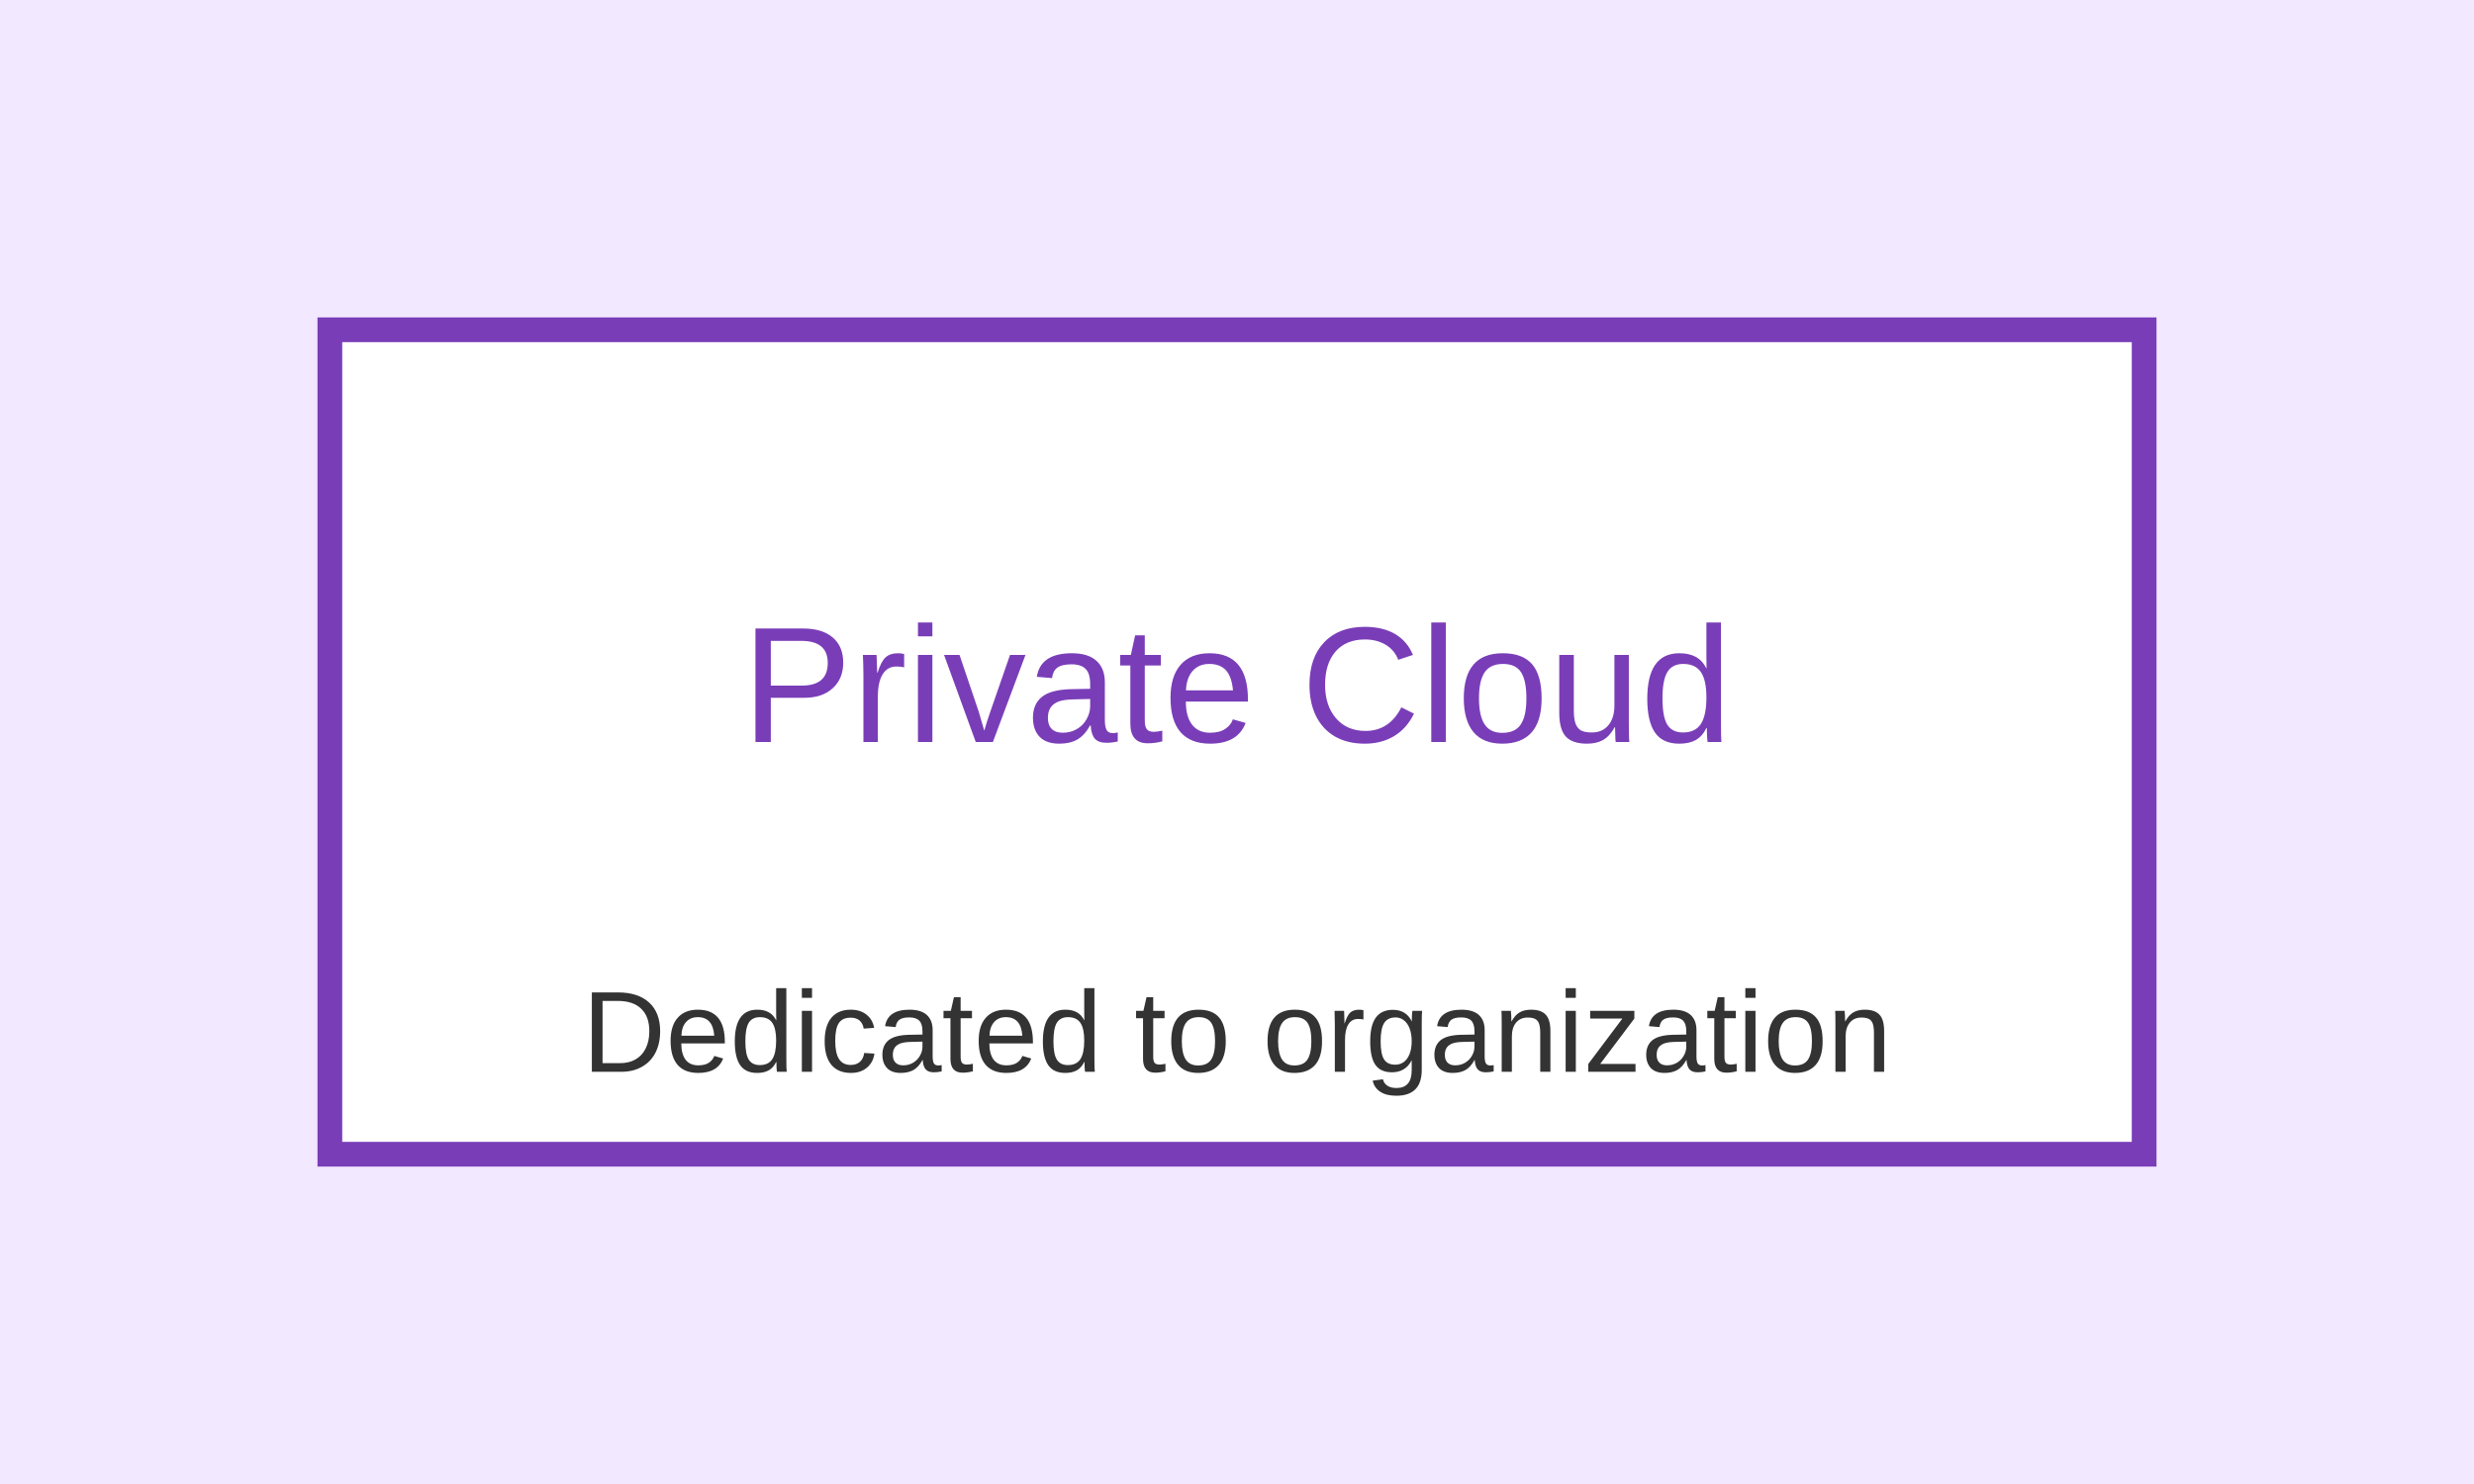
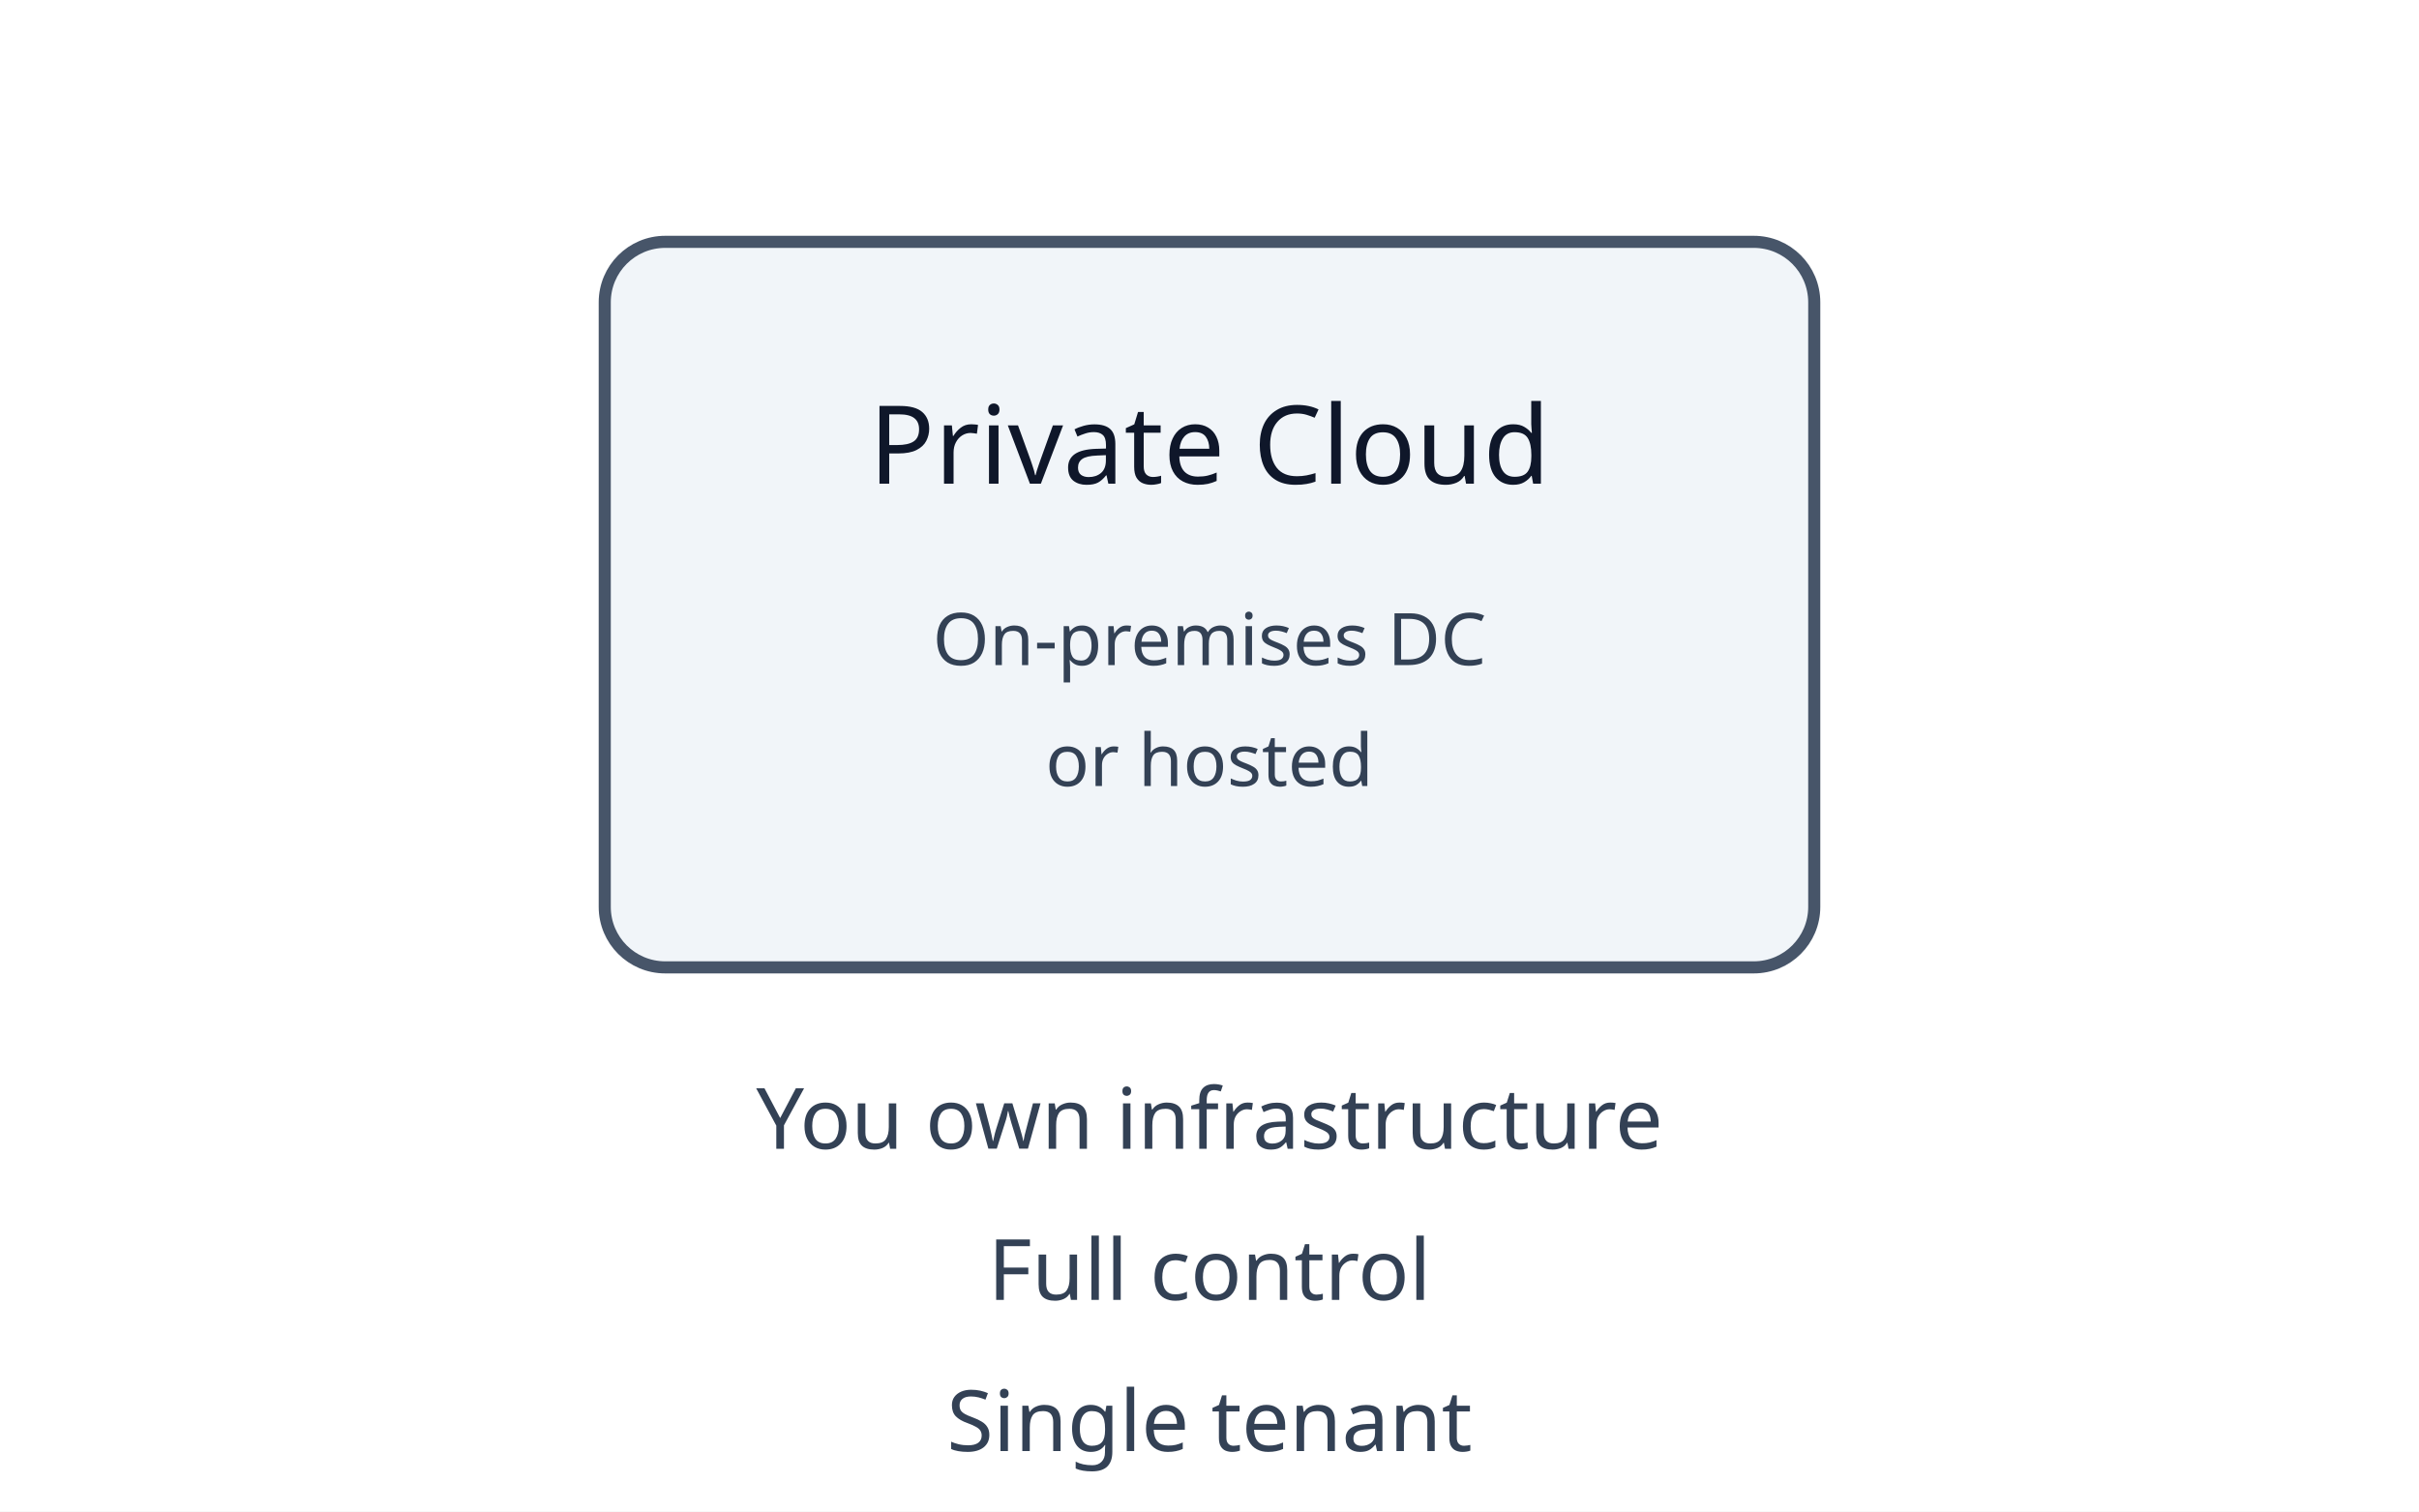
- <svg xmlns="http://www.w3.org/2000/svg" width="300" height="180">
-   <rect width="300" height="180" fill="#f2e8ff" />
-   <rect x="40" y="40" width="220" height="100" fill="#fff" stroke="#7a3db8" stroke-width="3" />
-   <text x="150" y="90" font-size="20" font-family="Arial" fill="#7a3db8" text-anchor="middle">Private Cloud</text>
-   <text x="150" y="130" font-size="14" font-family="Arial" fill="#333" text-anchor="middle">Dedicated to organization</text>
+ <svg xmlns="http://www.w3.org/2000/svg" viewBox="0 0 400 250" width="400" height="250">
+   <defs>
+     <marker id="arrow" markerWidth="10" markerHeight="7" refX="9" refY="3.5" orient="auto">
+       <polygon points="0 0, 10 3.5, 0 7" fill="#475569" />
+     </marker>
+     <marker id="arrowBlue" markerWidth="10" markerHeight="7" refX="9" refY="3.5" orient="auto">
+       <polygon points="0 0, 10 3.5, 0 7" fill="#2563EB" />
+     </marker>
+   </defs>
+   <rect width="400" height="250" fill="#FFFFFF" />
+   <rect x="100" y="40" width="200" height="120" rx="10" fill="#F1F5F9" stroke="#475569" stroke-width="2" />
+   <text x="200" y="80" text-anchor="middle" font-family="Segoe UI" font-size="18" fill="#0F172A">Private Cloud</text>
+   <text x="200" y="110" text-anchor="middle" font-family="Segoe UI" font-size="12" fill="#334155">On-premises DC</text>
+   <text x="200" y="130" text-anchor="middle" font-family="Segoe UI" font-size="12" fill="#334155">or hosted</text>
+   <text x="200" y="190" text-anchor="middle" font-family="Segoe UI" font-size="14" fill="#334155">You own infrastructure</text>
+   <text x="200" y="215" text-anchor="middle" font-family="Segoe UI" font-size="14" fill="#334155">Full control</text>
+   <text x="200" y="240" text-anchor="middle" font-family="Segoe UI" font-size="14" fill="#334155">Single tenant</text>
</svg>
